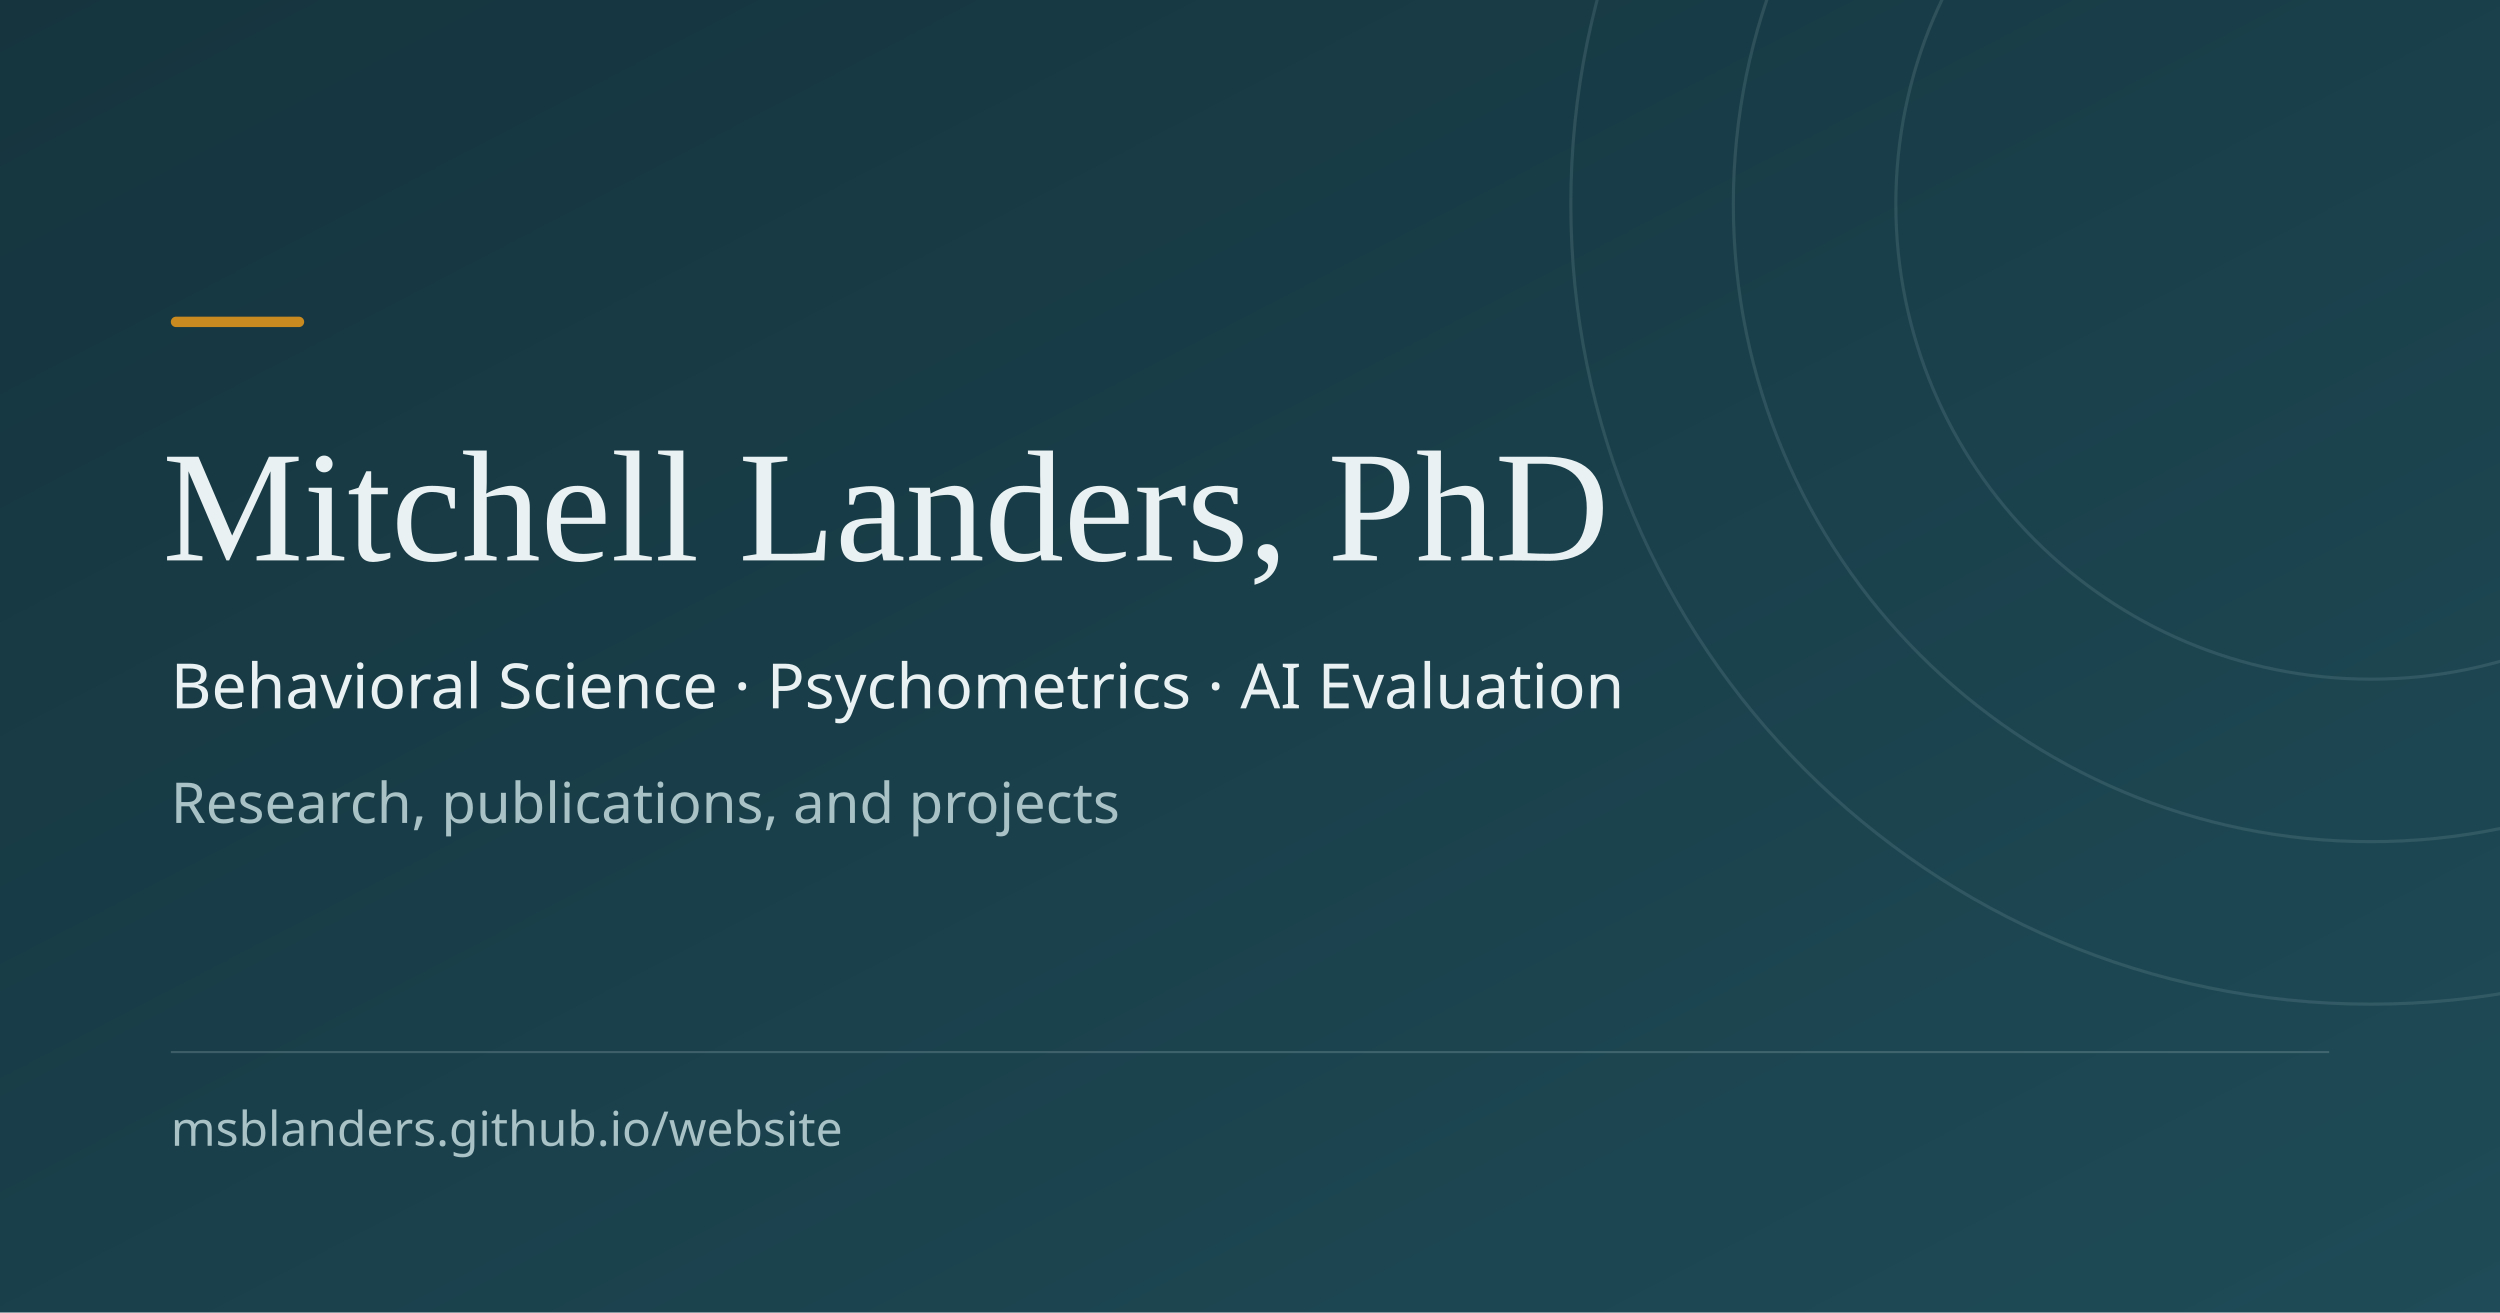
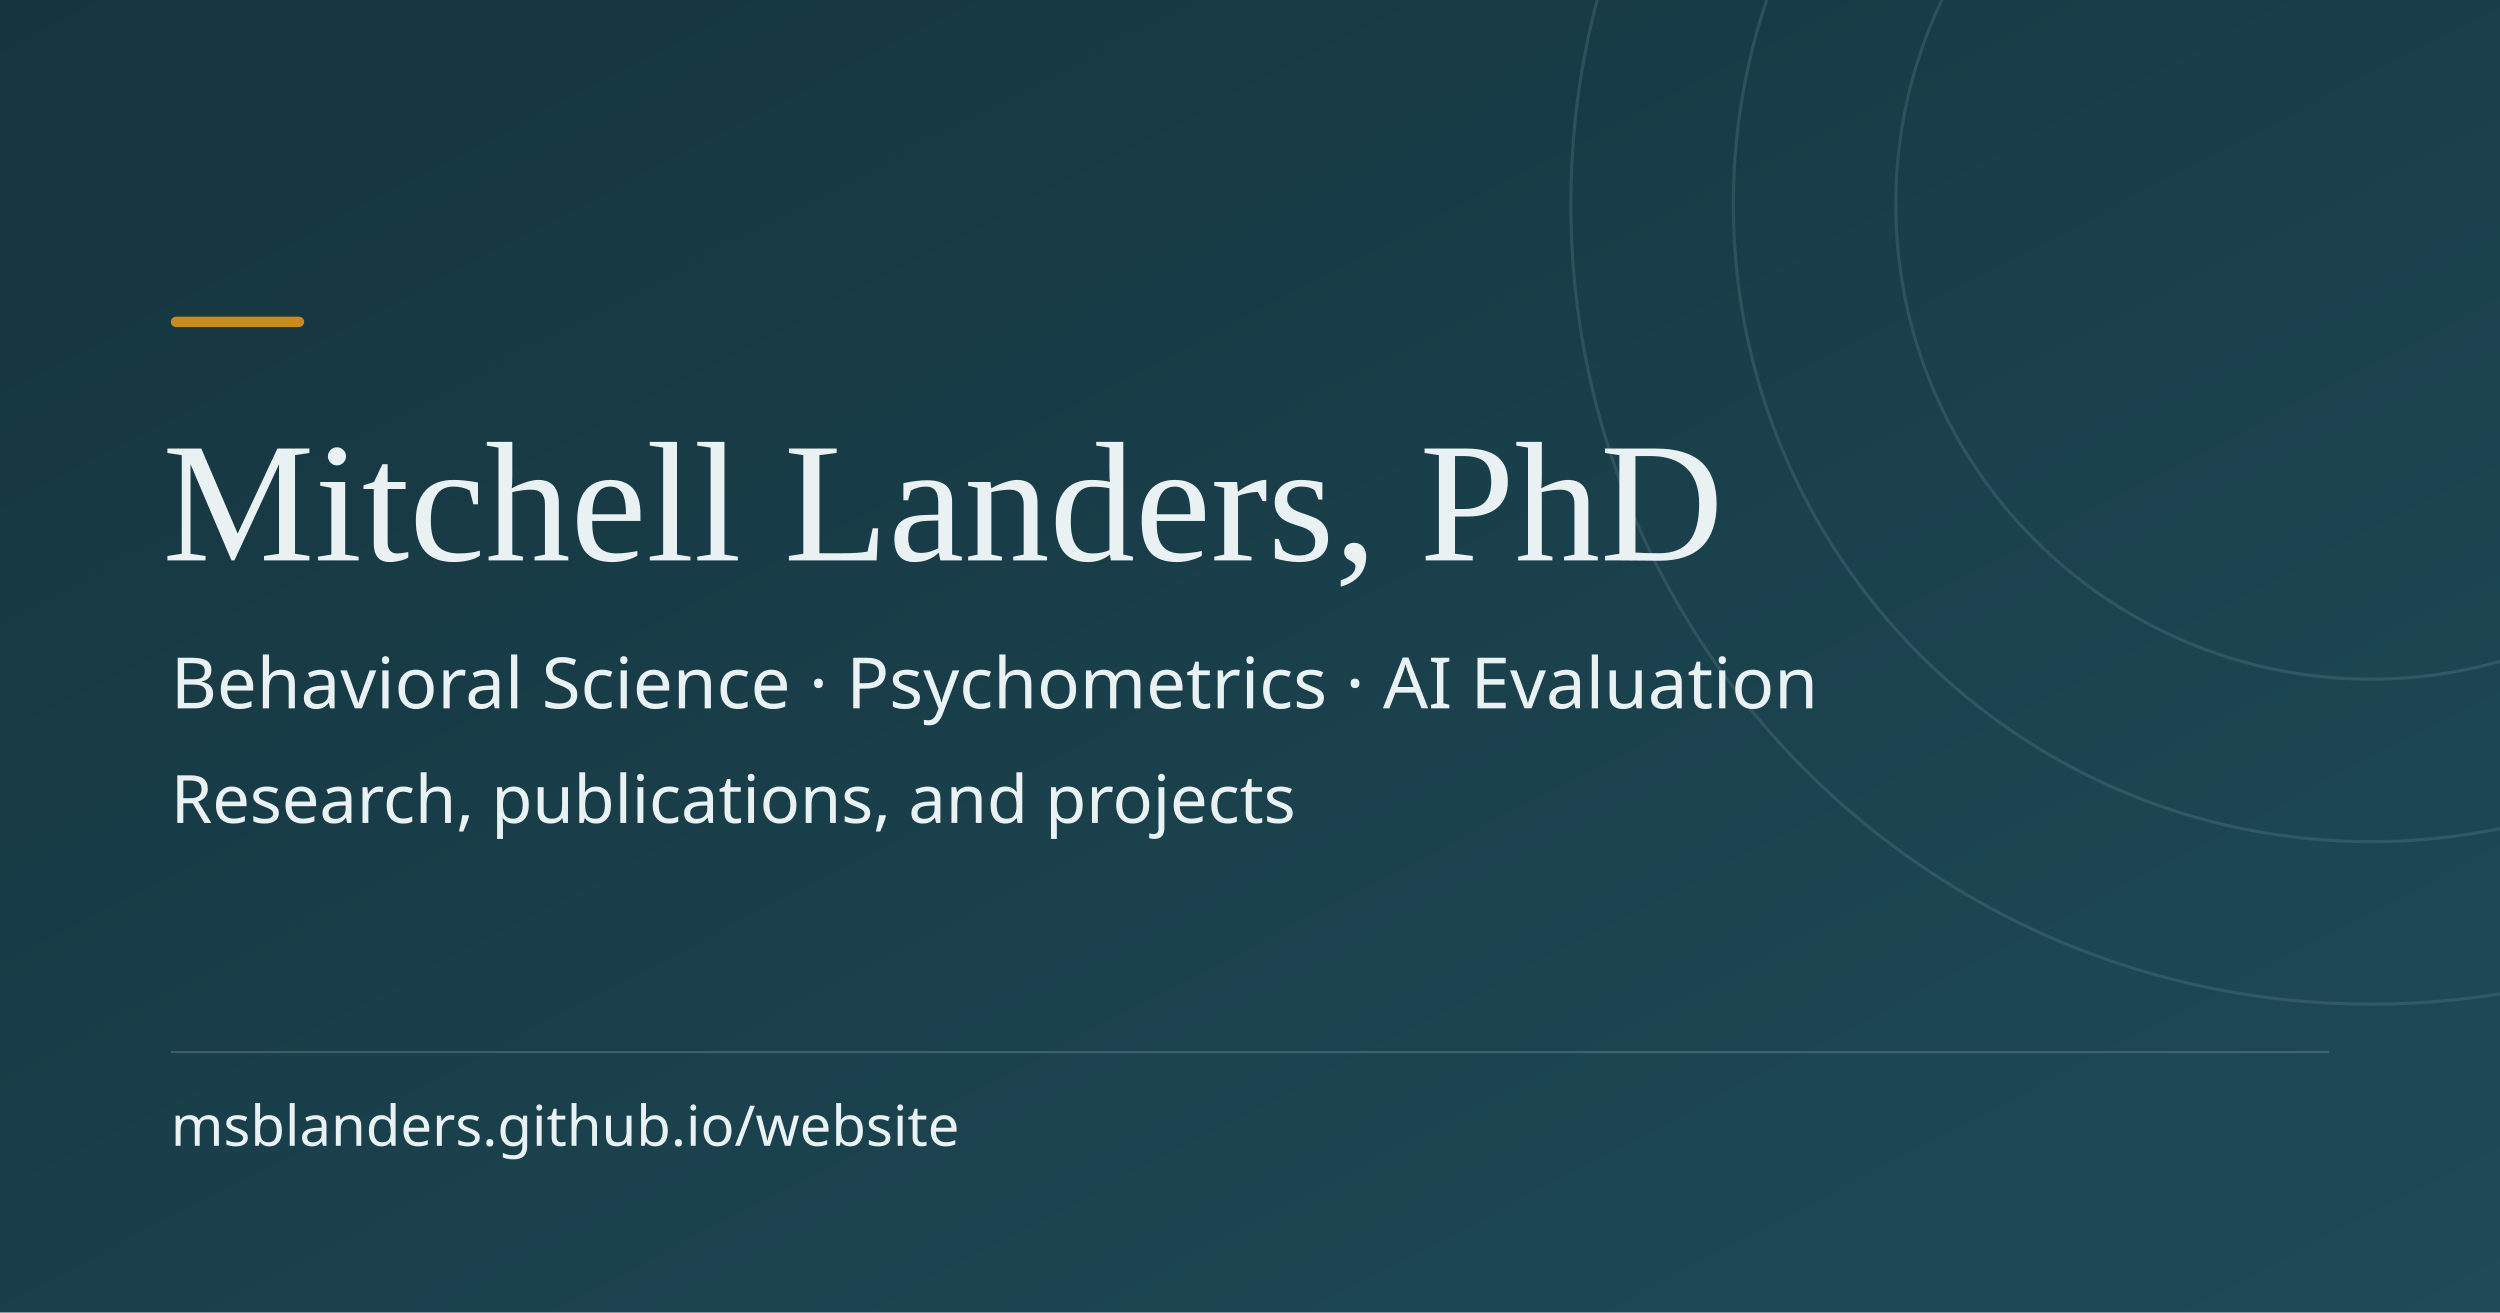
- <svg xmlns="http://www.w3.org/2000/svg" width="1200" height="630" viewBox="0 0 1200 630" role="img" aria-labelledby="title description">
+ <svg xmlns="http://www.w3.org/2000/svg" width="2400" height="1260" viewBox="0 0 1200 630" role="img" aria-labelledby="title description">
  <defs>
    <linearGradient id="background" x1="0" y1="0" x2="1" y2="1">
      <stop offset="0" stop-color="#15343E" />
      <stop offset="1" stop-color="#1E4B57" />
    </linearGradient>
    <clipPath id="canvas">
      <rect width="1200" height="630" />
    </clipPath>
  </defs>
  <g clip-path="url(#canvas)">
    <rect width="1200" height="630" fill="url(#background)" />
    <g fill="none" stroke="#A9C2C6" stroke-width="1.5" opacity="0.15">
      <circle cx="1138" cy="98" r="228" />
      <circle cx="1138" cy="98" r="306" />
      <circle cx="1138" cy="98" r="384" />
    </g>
    <rect x="82" y="152" width="64" height="5" rx="2.5" fill="#C98B1F" />
-     <text x="78" y="269" fill="#EAF1F2" font-family="Fraunces 9pt Soft" font-size="76" font-weight="500">Mitchell Landers, PhD</text>
-     <text x="82" y="340" fill="#EAF1F2" font-family="IBM Plex Sans" font-size="30" font-weight="500">Behavioral Science · Psychometrics · AI Evaluation</text>
-     <text x="82" y="395" fill="#A9C2C6" font-family="IBM Plex Sans" font-size="27">Research, publications, and projects</text>
+     <text x="78" y="269" fill="#EAF1F2" font-family="Fraunces 9pt Soft" font-size="82" font-weight="500">Mitchell Landers, PhD</text>
+     <text x="82" y="340" fill="#EAF1F2" font-family="IBM Plex Sans" font-size="34" font-weight="500">Behavioral Science · Psychometrics · AI Evaluation</text>
+     <text x="82" y="395" fill="#EAF1F2" font-family="IBM Plex Sans" font-size="32">Research, publications, and projects</text>
    <path d="M82 505 H1118" stroke="#A9C2C6" stroke-opacity="0.25" />
-     <text x="82" y="550" fill="#A9C2C6" font-family="IBM Plex Sans" font-size="23">msblanders.github.io/website</text>
+     <text x="82" y="550" fill="#EAF1F2" font-family="IBM Plex Sans" font-size="27">msblanders.github.io/website</text>
  </g>
</svg>
